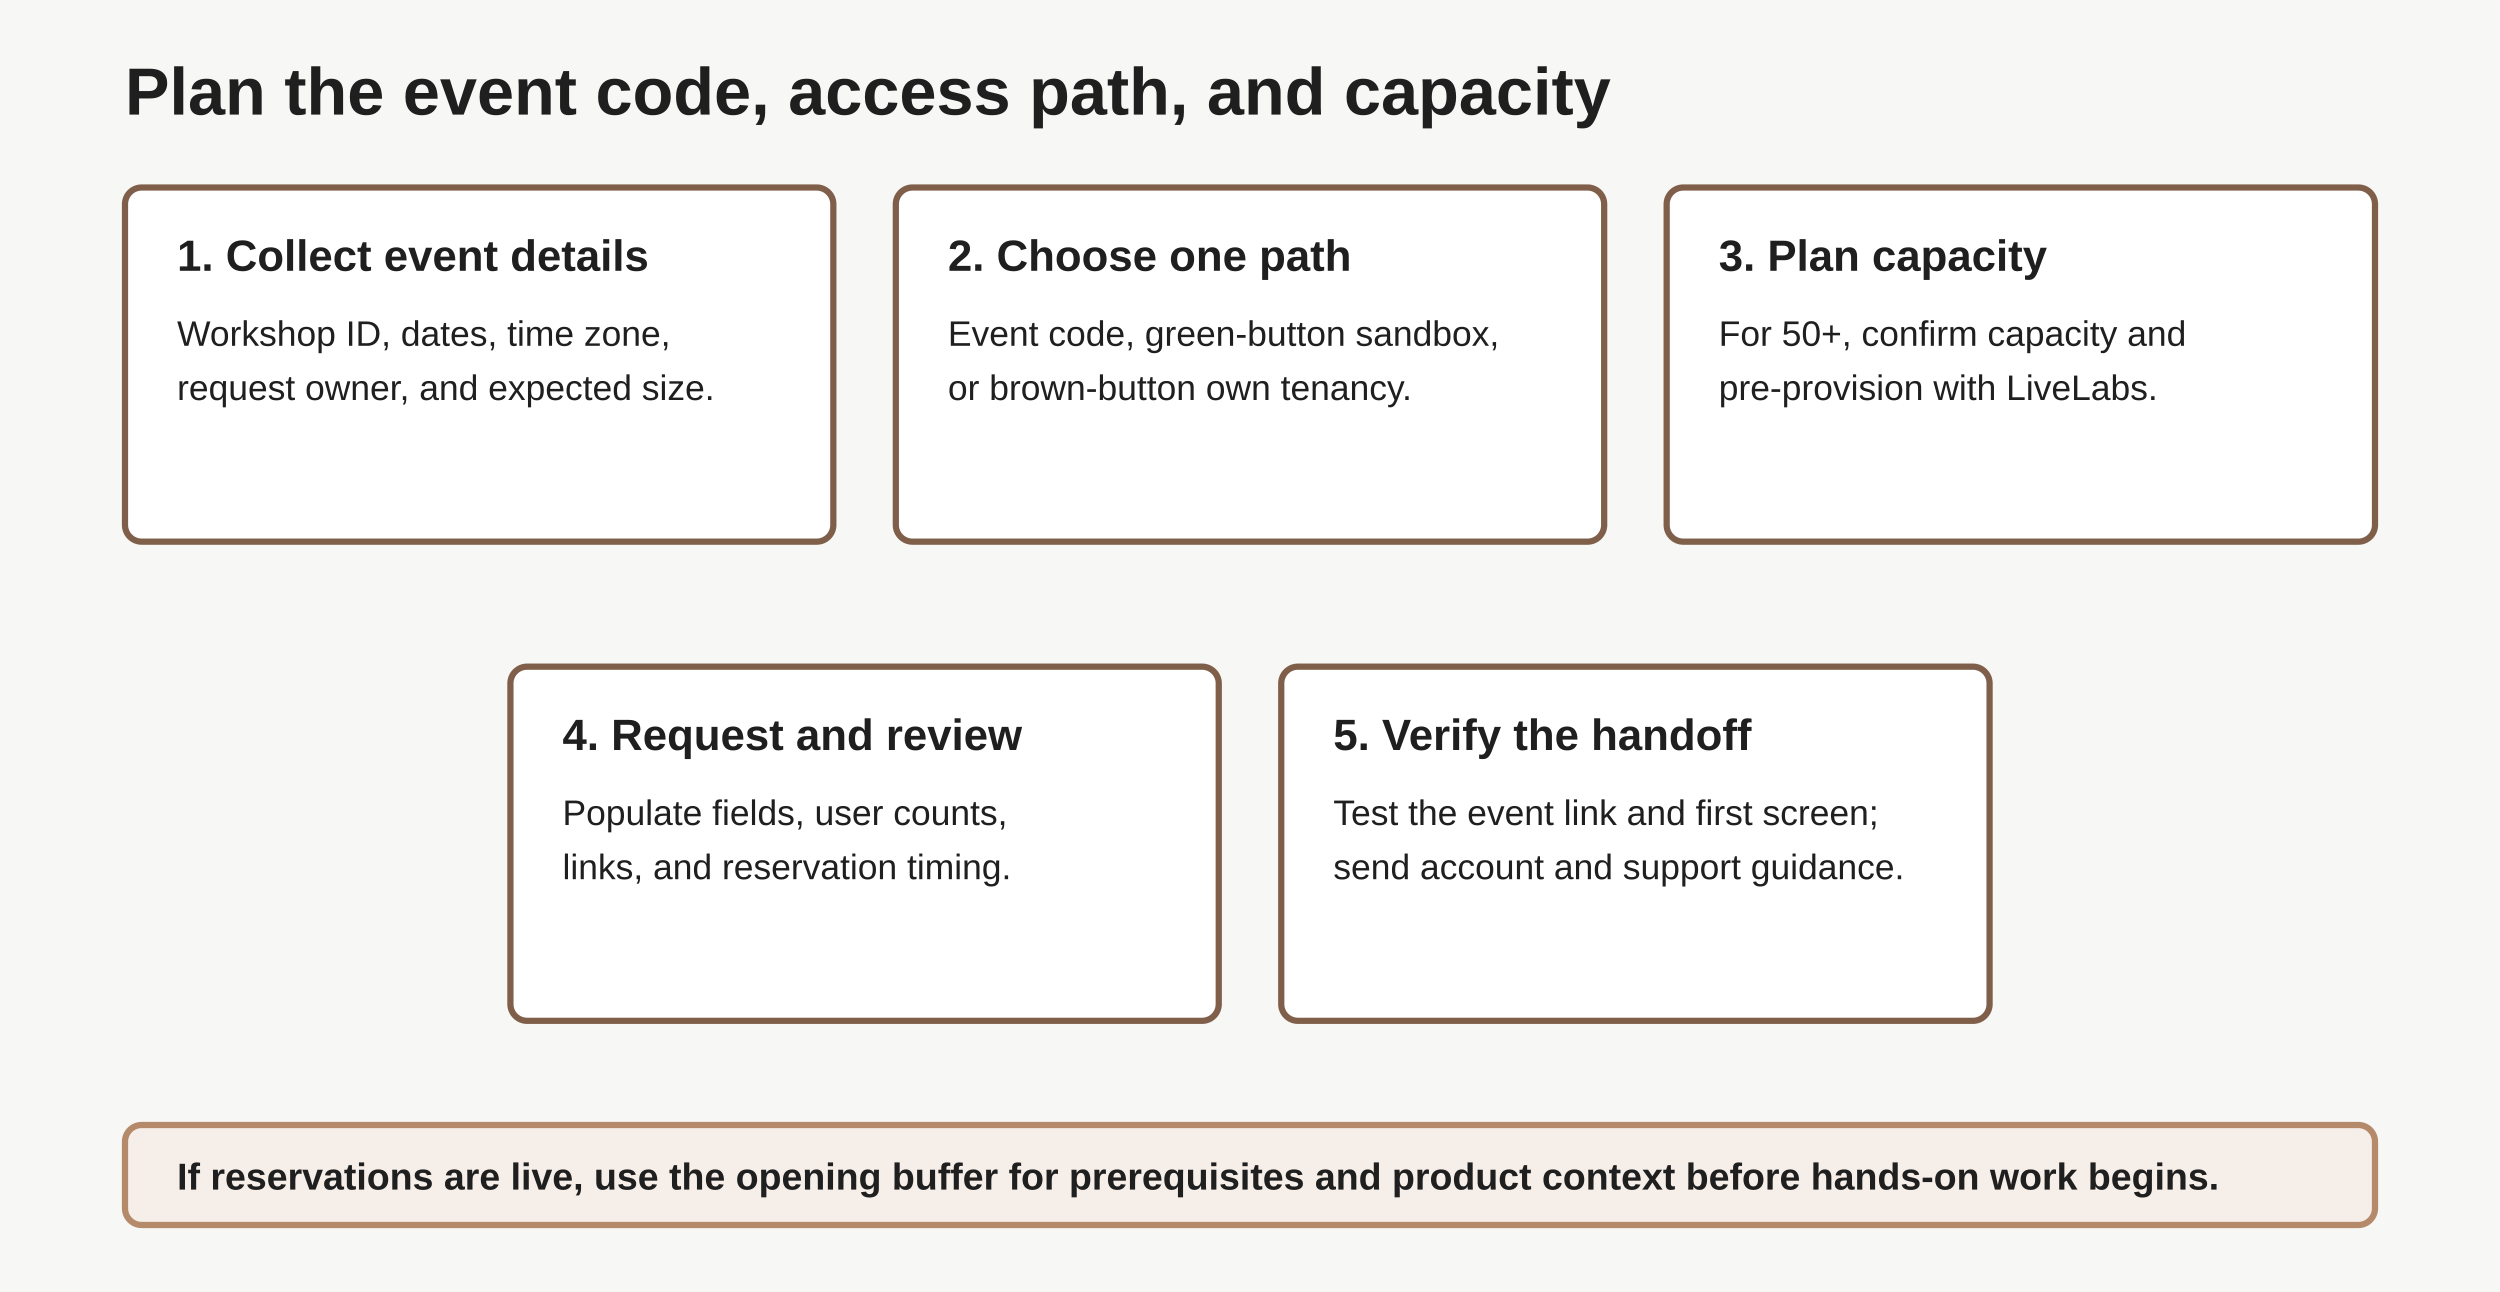
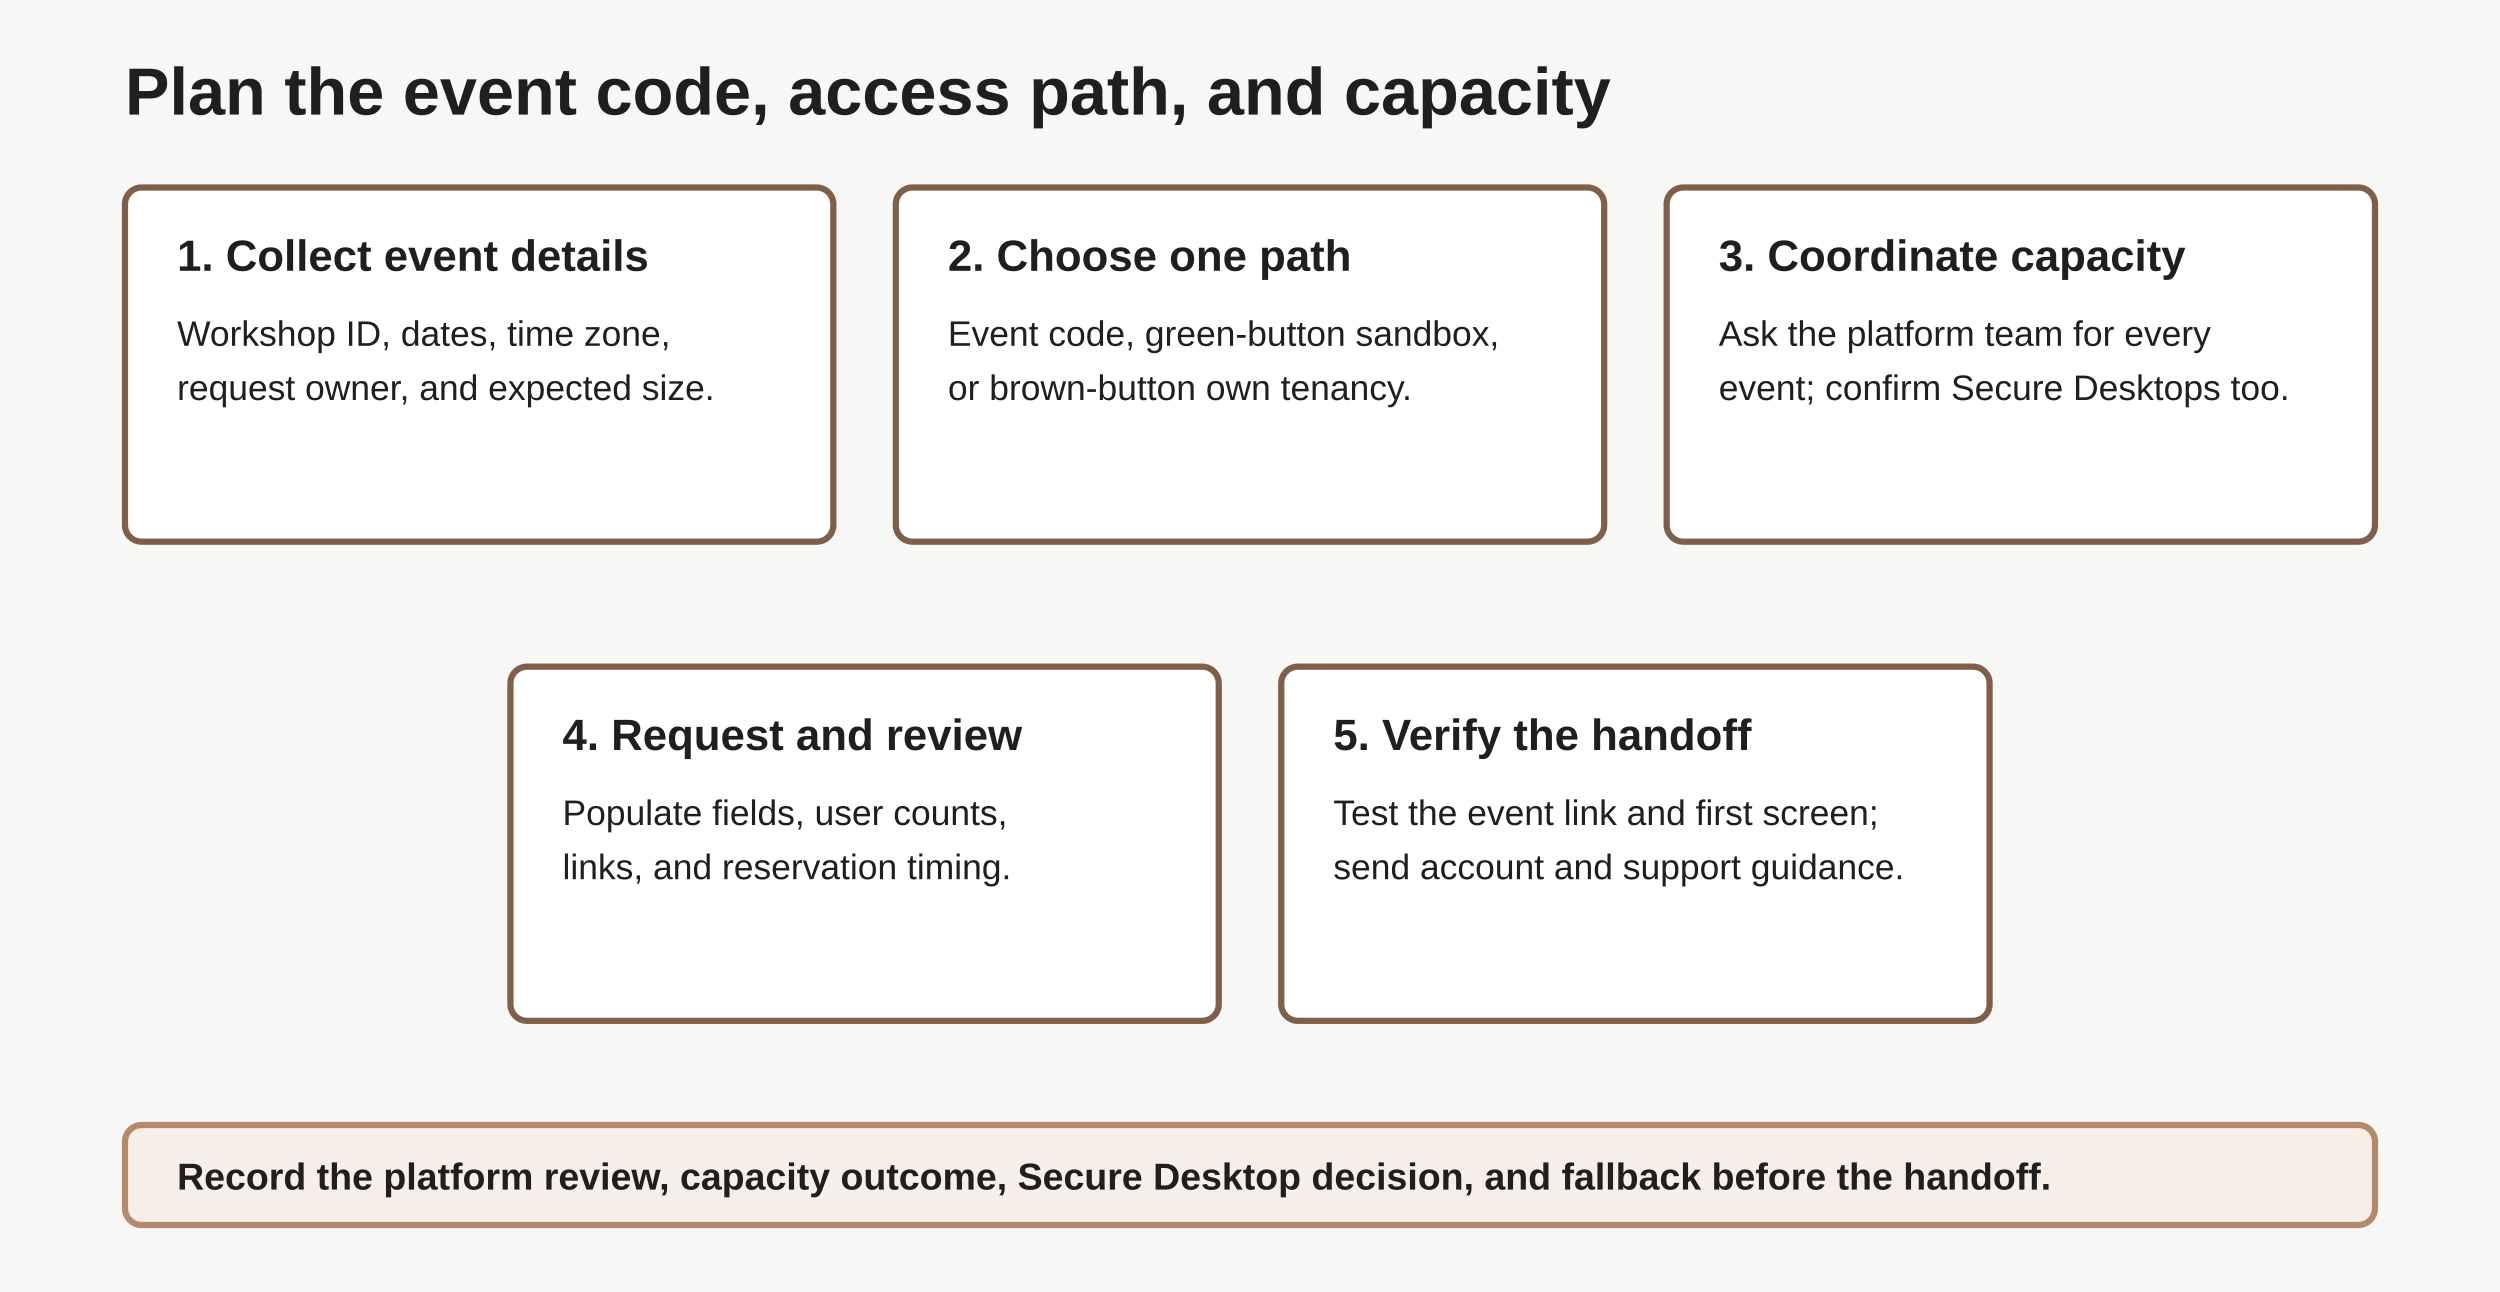
<svg xmlns="http://www.w3.org/2000/svg" width="1200" height="620" viewBox="0 0 1200 620" role="img" aria-labelledby="title desc">
  <rect width="1200" height="620" fill="#f7f7f5" />
  <g font-family="Arial, sans-serif" fill="#1f1f1f">
    <text x="60" y="55" font-size="32" font-weight="700">Plan the event code, access path, and capacity</text>
    <g>
      <rect x="60" y="90" width="340" height="170" rx="8" fill="#fff" stroke="#7f5f4a" stroke-width="3" />
      <text x="85" y="130" font-size="21" font-weight="700">1. Collect event details</text>
      <text x="85" y="166" font-size="17">Workshop ID, dates, time zone,</text>
      <text x="85" y="192" font-size="17">request owner, and expected size.</text>
    </g>
    <g>
      <rect x="430" y="90" width="340" height="170" rx="8" fill="#fff" stroke="#7f5f4a" stroke-width="3" />
      <text x="455" y="130" font-size="21" font-weight="700">2. Choose one path</text>
      <text x="455" y="166" font-size="17">Event code, green-button sandbox,</text>
      <text x="455" y="192" font-size="17">or brown-button own tenancy.</text>
    </g>
    <g>
      <rect x="800" y="90" width="340" height="170" rx="8" fill="#fff" stroke="#7f5f4a" stroke-width="3" />
-       <text x="825" y="130" font-size="21" font-weight="700">3. Plan capacity</text>
-       <text x="825" y="166" font-size="17">For 50+, confirm capacity and</text>
-       <text x="825" y="192" font-size="17">pre-provision with LiveLabs.</text>
+       <text x="825" y="130" font-size="21" font-weight="700">3. Coordinate capacity</text>
+       <text x="825" y="166" font-size="17">Ask the platform team for every</text>
+       <text x="825" y="192" font-size="17">event; confirm Secure Desktops too.</text>
    </g>
    <g>
      <rect x="245" y="320" width="340" height="170" rx="8" fill="#fff" stroke="#7f5f4a" stroke-width="3" />
      <text x="270" y="360" font-size="21" font-weight="700">4. Request and review</text>
      <text x="270" y="396" font-size="17">Populate fields, user counts,</text>
      <text x="270" y="422" font-size="17">links, and reservation timing.</text>
    </g>
    <g>
      <rect x="615" y="320" width="340" height="170" rx="8" fill="#fff" stroke="#7f5f4a" stroke-width="3" />
      <text x="640" y="360" font-size="21" font-weight="700">5. Verify the handoff</text>
      <text x="640" y="396" font-size="17">Test the event link and first screen;</text>
      <text x="640" y="422" font-size="17">send account and support guidance.</text>
    </g>
    <rect x="60" y="540" width="1080" height="48" rx="8" fill="#f6eee8" stroke="#b48a6b" stroke-width="3" />
-     <text x="85" y="571" font-size="18" font-weight="700">If reservations are live, use the opening buffer for prerequisites and product context before hands-on work begins.</text>
+     <text x="85" y="571" font-size="18" font-weight="700">Record the platform review, capacity outcome, Secure Desktop decision, and fallback before the handoff.</text>
  </g>
</svg>
